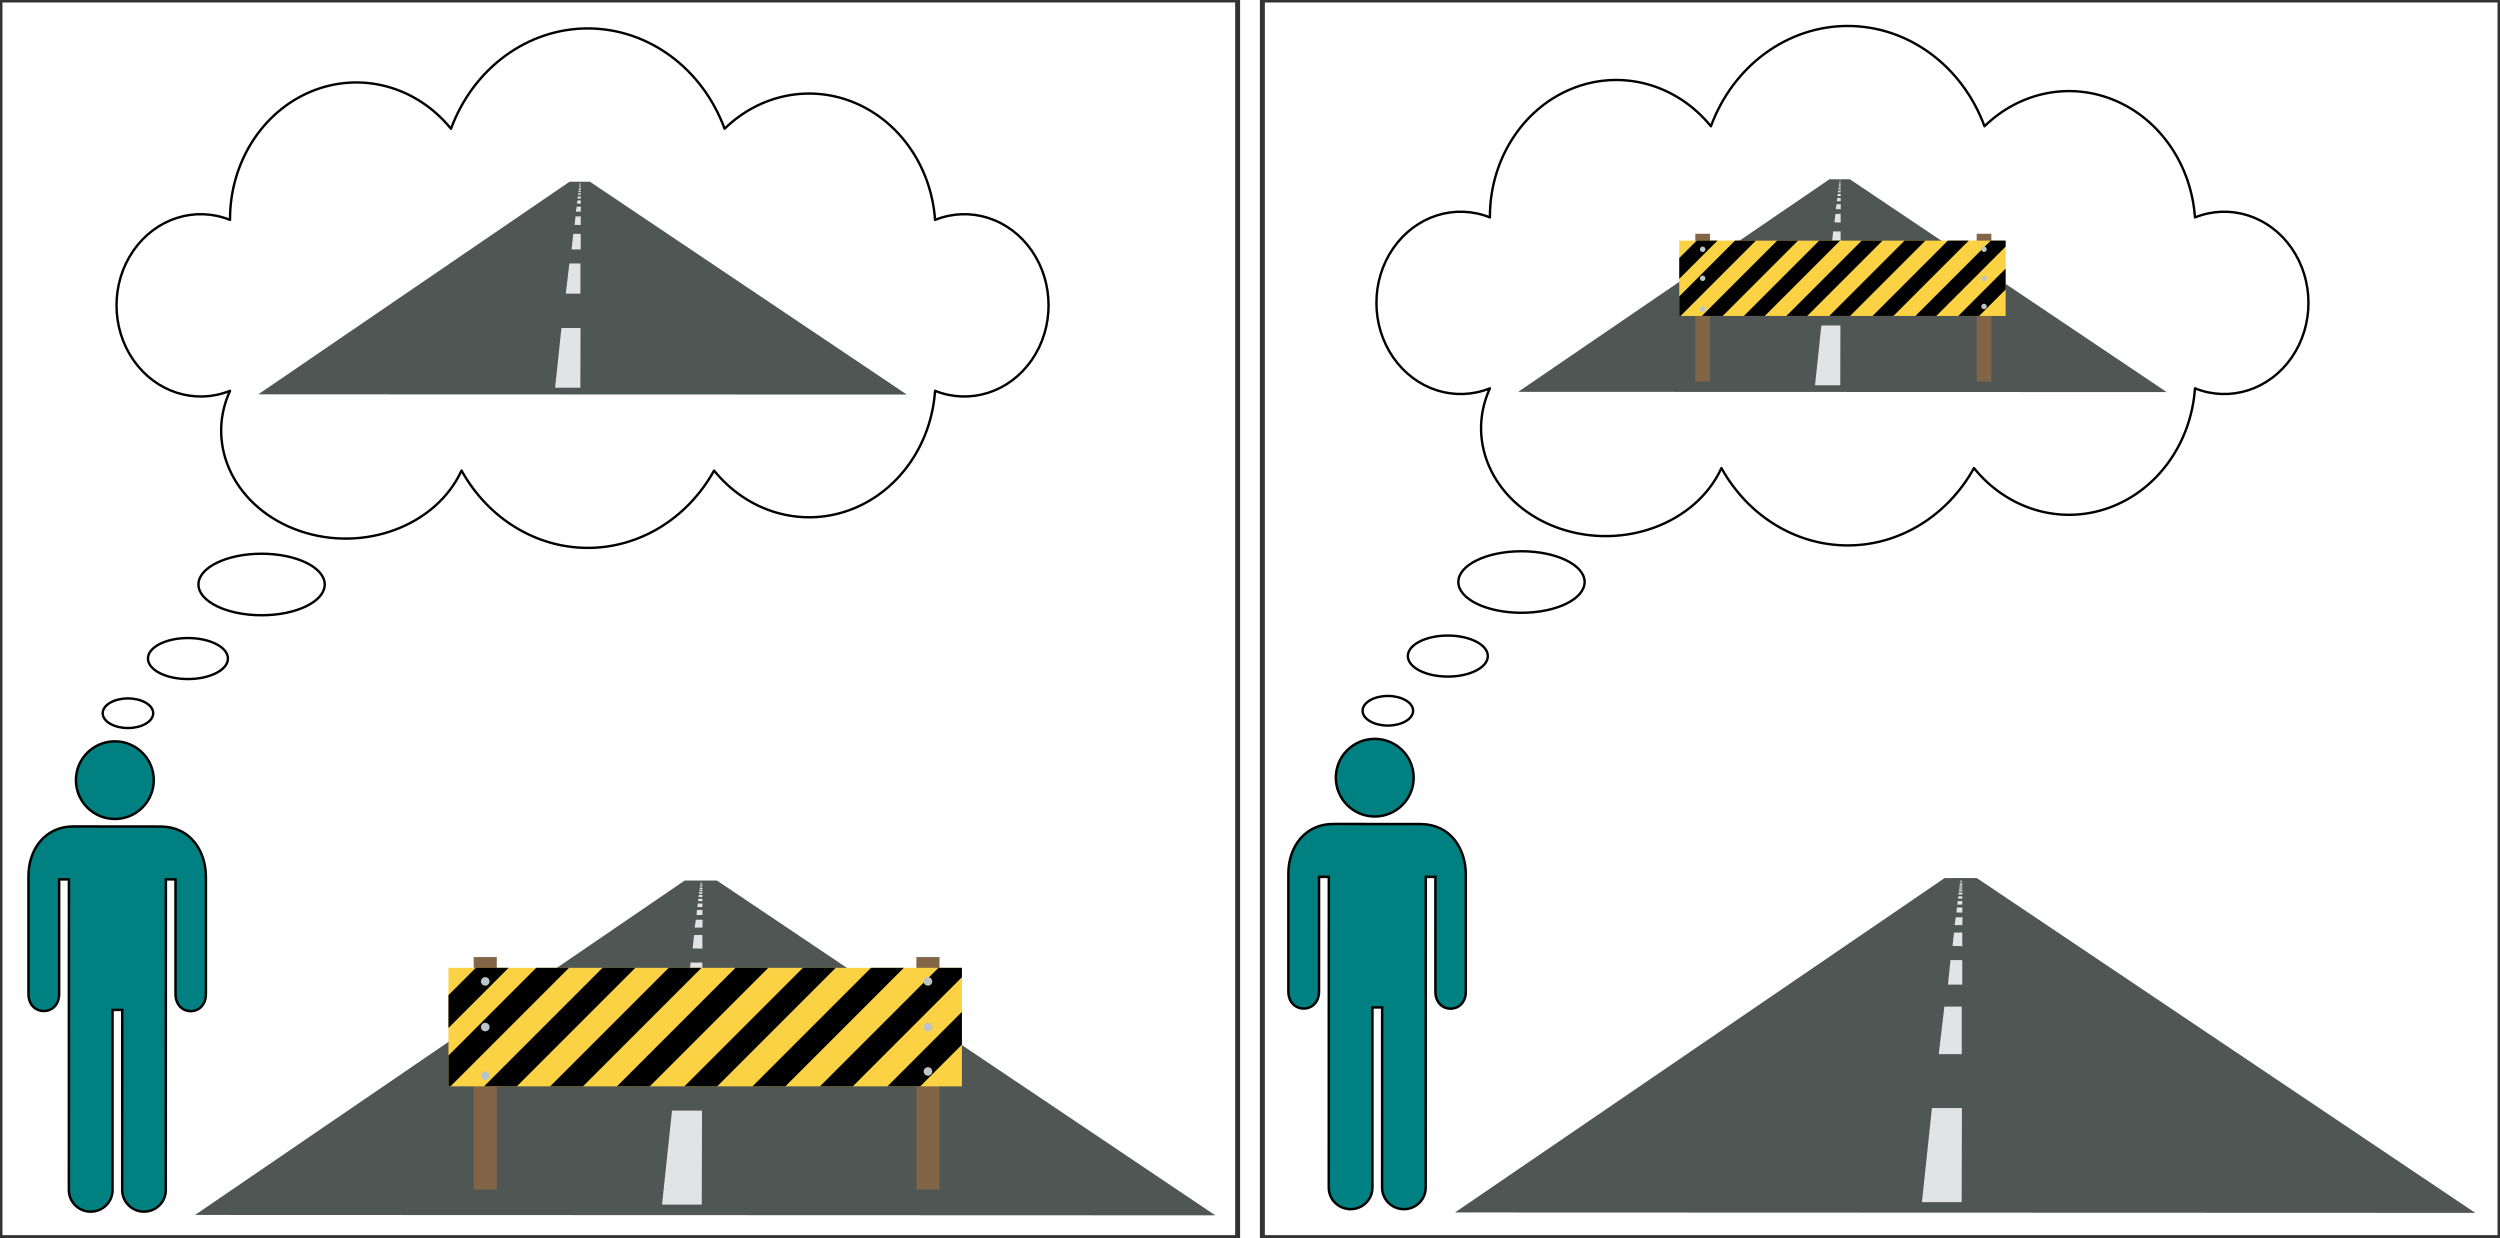
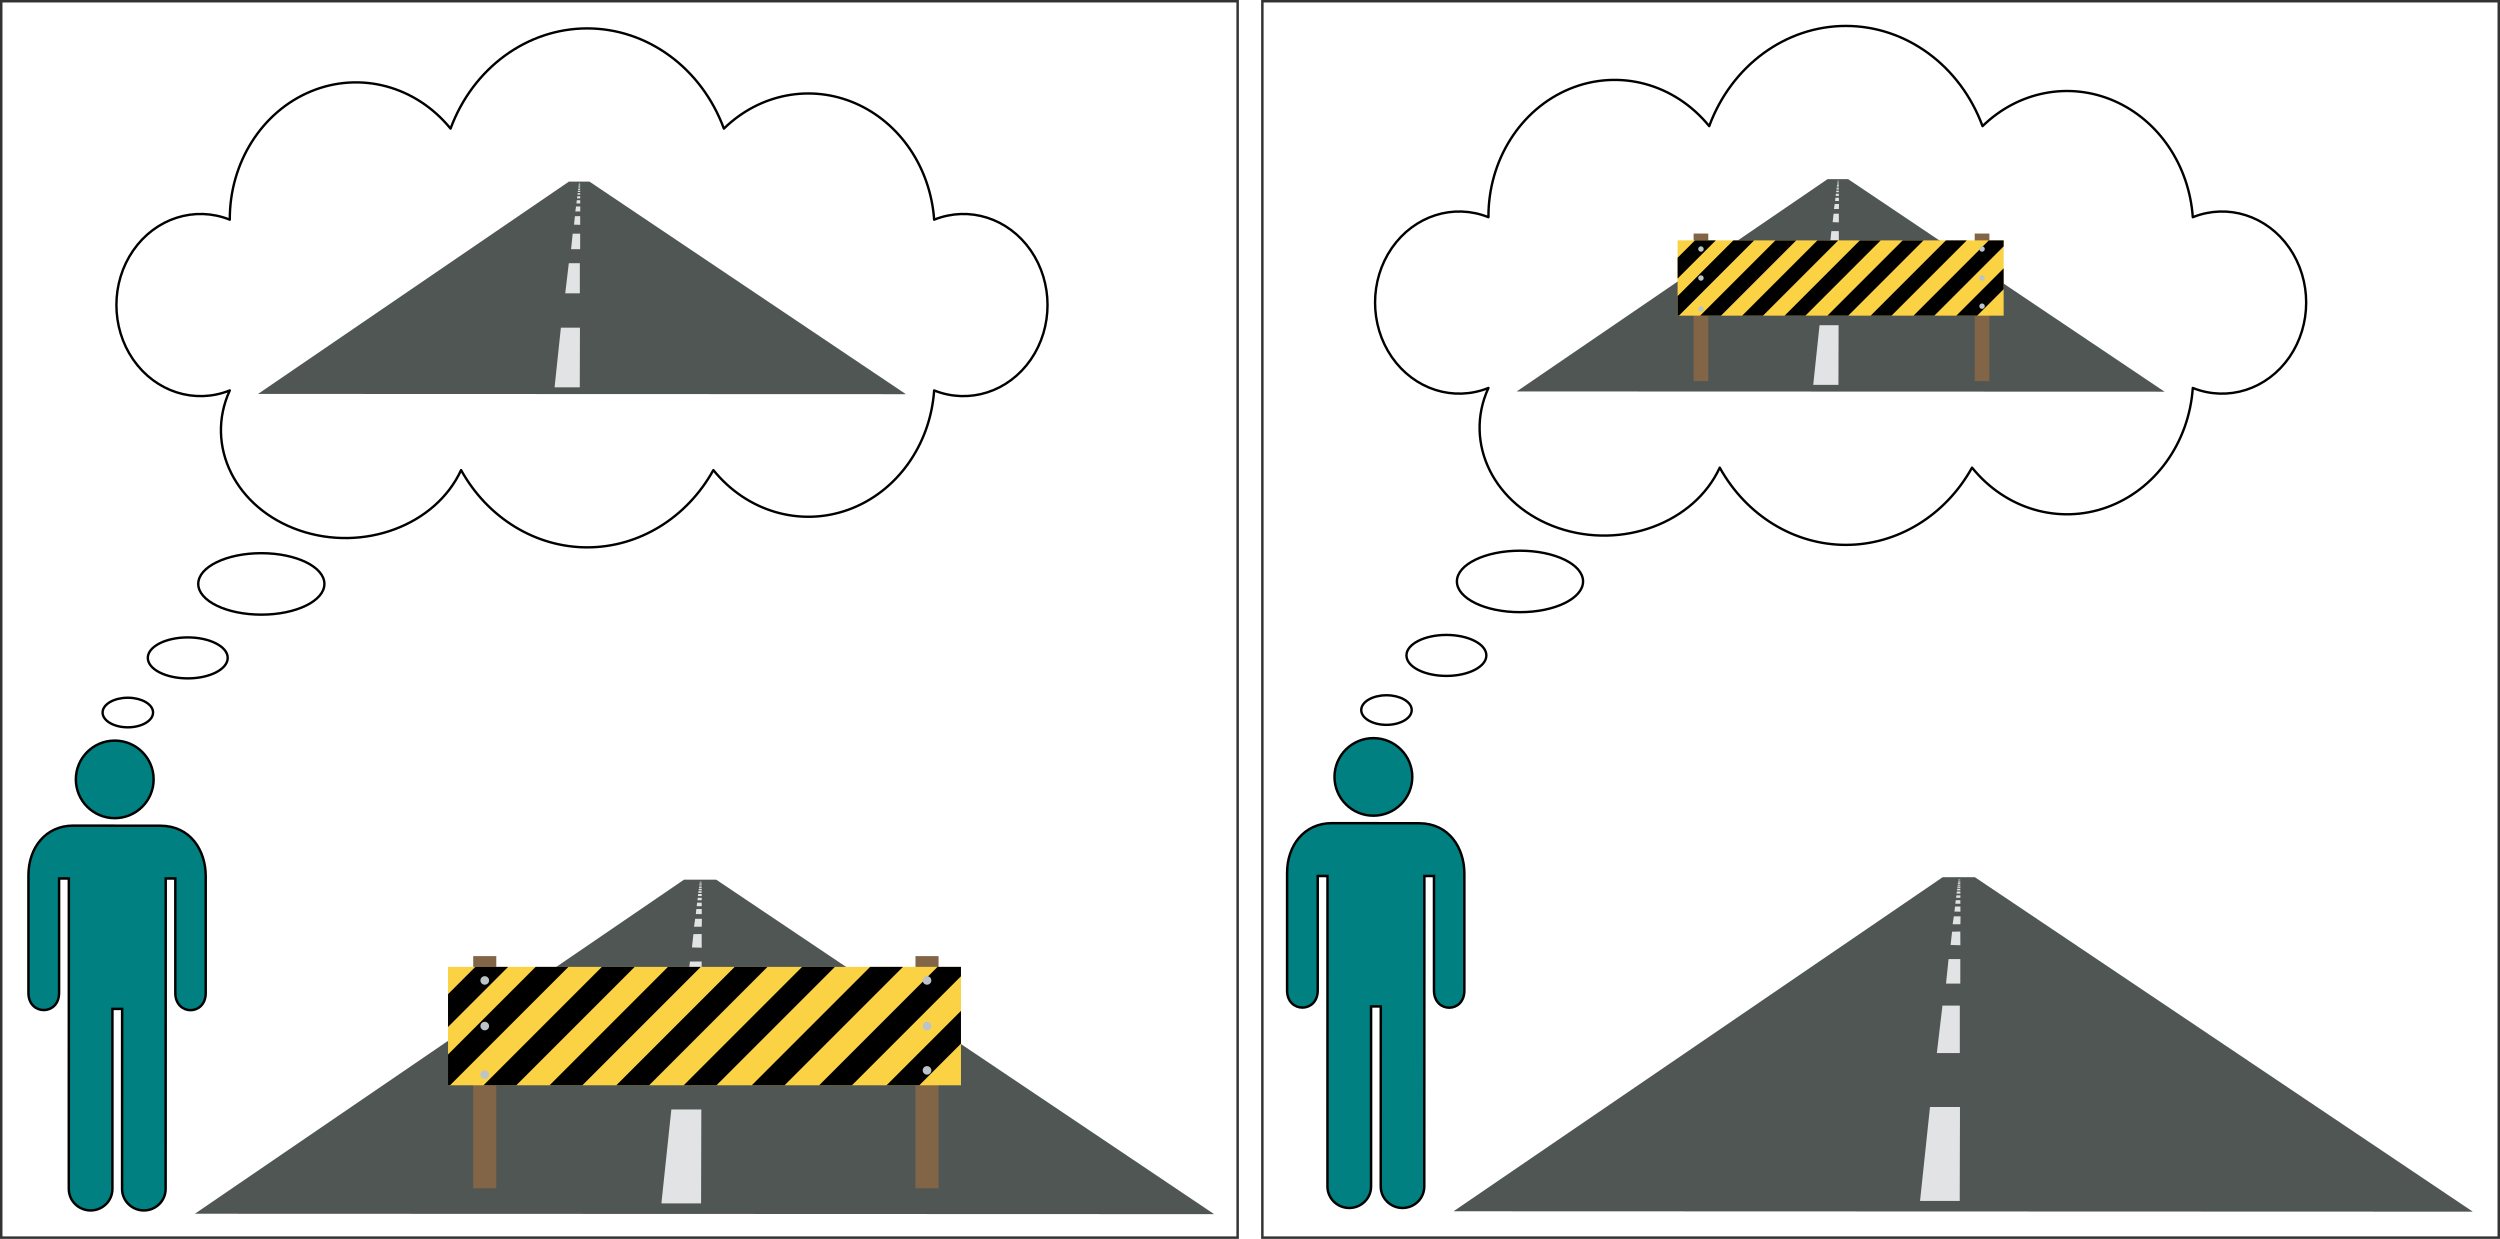
- <svg xmlns="http://www.w3.org/2000/svg" width="1010" height="500" viewBox="0 0 1010 500" version="1.1" id="svg8">
+ <svg xmlns="http://www.w3.org/2000/svg" width="1011" height="501" viewBox="0 0 1011 501" version="1.1" id="svg8">
  <defs id="defs2" />
  <g id="layer8">
-     <rect style="fill:none;stroke:#333333;stroke-width:2;stroke-miterlimit:4;stroke-dasharray:none;stroke-opacity:1" id="rect2659" width="500" height="500" x="510" y="0" />
-     <rect style="fill:none;stroke:#333333;stroke-width:2;stroke-miterlimit:4;stroke-dasharray:none;stroke-opacity:1" id="rect3071" width="500" height="500" x="0" y="0" />
+     <rect style="fill:none;stroke:#333333;stroke-width:1;stroke-miterlimit:4;stroke-dasharray:none;stroke-opacity:1" id="rect2659" width="500" height="500" x="510.5" y="0.5" />
+     <rect style="fill:none;stroke:#333333;stroke-width:1;stroke-miterlimit:4;stroke-dasharray:none;stroke-opacity:1" id="rect3071" width="500" height="500" x="0.5" y="0.5" />
  </g>
  <g id="layer6">
    <g id="g2701" transform="translate(542.5136,295.65)" style="display:inline">
      <g id="g2699" transform="translate(-6.23763,-336.52)">
        <path id="path2661" d="m 249.33,395.61 h 13.034 l 201.36,135.26 -412.2,-0.159 z" style="fill:#505654" />
        <path id="path2663" d="m 240.19,526.52 4.024,-37.98 h 12.126 l -0.102,37.98 z" style="fill:#e1e3e4" />
        <path id="path2665" d="m 246.98,466.73 h 9.293 v -19.205 h -7.021 z" style="fill:#e1e3e4" />
        <path id="path2667" d="m 250.69,438.64 h 5.782 v -9.912 h -4.75 z" style="fill:#e1e3e4" />
        <path id="path2669" d="m 252.55,423.01 3.953,0.118 -0.029,-5.546 -3.333,0.059 z" style="fill:#e1e3e4" />
        <path id="path2671" d="m 253.38,414.63 h 3.134 l 0.059,-3.193 h -2.72 z" style="fill:#e1e3e4" />
        <path id="path2673" d="m 254.11,409.52 2.407,0.025 v -2.07 h -2.188 z" style="fill:#e1e3e4" />
        <path id="path2675" d="m 254.47,406.33 h 2.035 l -0.025,-1.425 h -1.857 z" style="fill:#e1e3e4" />
        <path id="path2677" d="m 254.78,403.94 h 1.705 l 0.025,-0.992 h -1.628 z" style="fill:#e1e3e4" />
        <path id="path2679" d="m 254.96,402.25 h 1.547 v -0.837 h -1.459 z" style="fill:#e1e3e4" />
        <path id="path2681" d="m 255.1,400.94 h 1.395 l -0.013,-0.66 h -1.294 z" style="fill:#e1e3e4" />
        <path id="path2683" d="m 255.25,399.93 h 1.268 l -0.013,-0.558 h -1.192 z" style="fill:#e1e3e4" />
        <path id="path2685" d="m 255.36,399.1 h 1.129 l 0.013,-0.469 h -1.103 z" style="fill:#e1e3e4" />
        <path id="path2687" d="m 255.46,398.37 h 1.015 v -0.355 h -1.002 z" style="fill:#e1e3e4" />
        <path id="path2689" d="m 255.51,397.8 h 0.989 l -0.009,-0.318 h -0.937 z" style="fill:#e1e3e4" />
        <path id="path2691" d="m 255.57,397.33 h 0.906 v -0.209 h -0.872 z" style="fill:#e1e3e4" />
        <path id="path2693" d="m 255.63,396.99 h 0.824 v -0.153 h -0.793 z" style="fill:#e1e3e4" />
        <path id="path2695" d="m 255.67,396.72 h 0.78 l 0.004,-0.109 h -0.776 z" style="fill:#e1e3e4" />
        <path id="path2697" d="m 255.69,396.52 h 0.754 l 0.004,-0.105 h -0.745 z" style="fill:#e1e3e4" />
      </g>
    </g>
    <g id="g3113" transform="translate(33.51363,296.65)" style="display:inline">
      <g id="g3111" transform="translate(-6.23763,-336.52)">
        <path id="path3073" d="m 249.33,395.61 h 13.034 l 201.36,135.26 -412.2,-0.159 z" style="fill:#505654" />
        <path id="path3075" d="m 240.19,526.52 4.024,-37.98 h 12.126 l -0.102,37.98 z" style="fill:#e1e3e4" />
        <path id="path3077" d="m 246.98,466.73 h 9.293 v -19.205 h -7.021 z" style="fill:#e1e3e4" />
        <path id="path3079" d="m 250.69,438.64 h 5.782 v -9.912 h -4.75 z" style="fill:#e1e3e4" />
        <path id="path3081" d="m 252.55,423.01 3.953,0.118 -0.029,-5.546 -3.333,0.059 z" style="fill:#e1e3e4" />
        <path id="path3083" d="m 253.38,414.63 h 3.134 l 0.059,-3.193 h -2.72 z" style="fill:#e1e3e4" />
        <path id="path3085" d="m 254.11,409.52 2.407,0.025 v -2.07 h -2.188 z" style="fill:#e1e3e4" />
        <path id="path3087" d="m 254.47,406.33 h 2.035 l -0.025,-1.425 h -1.857 z" style="fill:#e1e3e4" />
        <path id="path3089" d="m 254.78,403.94 h 1.705 l 0.025,-0.992 h -1.628 z" style="fill:#e1e3e4" />
        <path id="path3091" d="m 254.96,402.25 h 1.547 v -0.837 h -1.459 z" style="fill:#e1e3e4" />
        <path id="path3093" d="m 255.1,400.94 h 1.395 l -0.013,-0.66 h -1.294 z" style="fill:#e1e3e4" />
        <path id="path3095" d="m 255.25,399.93 h 1.268 l -0.013,-0.558 h -1.192 z" style="fill:#e1e3e4" />
        <path id="path3097" d="m 255.36,399.1 h 1.129 l 0.013,-0.469 h -1.103 z" style="fill:#e1e3e4" />
        <path id="path3099" d="m 255.46,398.37 h 1.015 v -0.355 h -1.002 z" style="fill:#e1e3e4" />
        <path id="path3101" d="m 255.51,397.8 h 0.989 l -0.009,-0.318 h -0.937 z" style="fill:#e1e3e4" />
        <path id="path3103" d="m 255.57,397.33 h 0.906 v -0.209 h -0.872 z" style="fill:#e1e3e4" />
        <path id="path3105" d="m 255.63,396.99 h 0.824 v -0.153 h -0.793 z" style="fill:#e1e3e4" />
        <path id="path3107" d="m 255.67,396.72 h 0.78 l 0.004,-0.109 h -0.776 z" style="fill:#e1e3e4" />
        <path id="path3109" d="m 255.69,396.52 h 0.754 l 0.004,-0.105 h -0.745 z" style="fill:#e1e3e4" />
      </g>
    </g>
    <g id="g3161" transform="translate(40.38619,321)" style="display:inline;opacity:1">
      <g style="clip-rule:evenodd;fill-rule:evenodd;stroke-linejoin:round;stroke-miterlimit:1.414" id="g3159" transform="matrix(0.2645833,0,0,0.2645833,109.0225,-185.2282)">
        <g id="g3157">
          <g transform="matrix(0.745668,0,0,0.845083,40.3358,105.252)" id="g3117">
            <rect x="158.595" y="997.476" width="47.305" height="419.847" style="fill:#826547" id="rect3115" />
          </g>
          <g transform="matrix(0.745668,0,0,0.845083,716.296,105.252)" id="g3121">
            <rect x="158.595" y="997.476" width="47.305" height="419.847" style="fill:#826547" id="rect3119" />
          </g>
          <g id="g3155">
            <g id="g3129">
              <g transform="translate(-15.9345,0.592737)" id="g3125">
                <rect x="136.027" y="964.049" width="784.002" height="180.987" style="fill:#fad243" id="rect3123" />
              </g>
              <path d="M 120.092,1098.6 254.05,964.642 h 50.11 L 123.173,1145.63 h -3.081 z m 104.34,47.03 h -50.11 L 355.309,964.642 h 50.11 z m 101,0 h -50.11 L 456.309,964.642 h 50.11 z m 102,0 h -50.11 L 558.309,964.642 h 50.11 z m 103,0 h -50.11 L 661.309,964.642 h 50.11 z m 104,0 h -50.11 L 765.309,964.642 h 50.11 z M 904.094,978.966 737.432,1145.63 h -50.11 L 868.309,964.642 h 35.785 z m 0,103.004 -63.662,63.66 h -50.11 L 904.094,1031.86 Z M 120.092,1056.5 v -50.11 l 41.752,-41.748 h 50.11 z" id="path3127" />
            </g>
            <g transform="translate(-0.0386146,-3.73309)" id="g3133">
              <ellipse cx="176.271" cy="989.131" rx="6.617" ry="6.532" style="fill:#bbc4c9" id="ellipse3131" />
            </g>
            <g transform="translate(-0.0386146,66.004)" id="g3137">
              <ellipse cx="176.271" cy="989.131" rx="6.617" ry="6.532" style="fill:#bbc4c9" id="ellipse3135" />
            </g>
            <g transform="translate(-0.0386146,140.249)" id="g3141">
              <ellipse cx="176.271" cy="989.131" rx="6.617" ry="6.532" style="fill:#bbc4c9" id="ellipse3139" />
            </g>
            <g transform="translate(675.921,133.717)" id="g3145">
              <ellipse cx="176.271" cy="989.131" rx="6.617" ry="6.532" style="fill:#bbc4c9" id="ellipse3143" />
            </g>
            <g transform="translate(675.921,66.004)" id="g3149">
              <ellipse cx="176.271" cy="989.131" rx="6.617" ry="6.532" style="fill:#bbc4c9" id="ellipse3147" />
            </g>
            <g transform="translate(675.921,-3.73309)" id="g3153">
              <ellipse cx="176.271" cy="989.131" rx="6.617" ry="6.532" style="fill:#bbc4c9" id="ellipse3151" />
            </g>
          </g>
        </g>
      </g>
    </g>
  </g>
  <g id="layer4" style="display:inline">
    <g id="g2763" transform="translate(705.7681,67.06422)">
      <g id="g2761">
        <g id="g2759" transform="translate(-185.2681,-68.56143)">
          <rect x="37" y="0" width="0" height="0" fill="none" stroke="#000000" pointer-events="all" id="rect2751" />
          <rect x="0" y="300" width="71.73" height="190" fill="none" stroke="none" pointer-events="all" id="rect2753" />
          <ellipse cx="34.9" cy="315.68" rx="15.726" ry="15.683" fill="transparent" stroke="#000000" pointer-events="all" id="ellipse2755" style="fill:#008080" />
          <path d="m 16.32,481.31 c 0,4.79 3.95,8.69 8.81,8.69 4.88,0 8.83,-3.88 8.83,-8.69 v -72.82 h 3.93 l -0.02,72.82 c 0,4.79 3.95,8.69 8.81,8.69 4.85,0 8.8,-3.88 8.8,-8.69 l 0.04,-125.56 h 3.88 v 46.28 c 0,9.31 12.33,9.31 12.29,0 v -47.26 c 0,-10.28 -6.13,-20.35 -18.35,-20.35 L 18.1,334.38 C 6.96,334.38 0,343.32 0,354.49 v 47.54 c 0,9.25 12.39,9.25 12.39,0 v -46.28 h 3.95 z" fill="none" stroke="#000000" stroke-miterlimit="10" pointer-events="all" id="path2757" style="fill:#008080" />
        </g>
      </g>
    </g>
    <g id="g3175" transform="translate(196.7681,68.06422)">
      <g id="g3173">
        <g id="g3171" transform="translate(-185.2681,-68.56143)">
          <rect x="37" y="0" width="0" height="0" fill="none" stroke="#000000" pointer-events="all" id="rect3163" />
          <rect x="0" y="300" width="71.73" height="190" fill="none" stroke="none" pointer-events="all" id="rect3165" />
          <ellipse cx="34.9" cy="315.68" rx="15.726" ry="15.683" fill="transparent" stroke="#000000" pointer-events="all" id="ellipse3167" style="fill:#008080" />
          <path d="m 16.32,481.31 c 0,4.79 3.95,8.69 8.81,8.69 4.88,0 8.83,-3.88 8.83,-8.69 v -72.82 h 3.93 l -0.02,72.82 c 0,4.79 3.95,8.69 8.81,8.69 4.85,0 8.8,-3.88 8.8,-8.69 l 0.04,-125.56 h 3.88 v 46.28 c 0,9.31 12.33,9.31 12.29,0 v -47.26 c 0,-10.28 -6.13,-20.35 -18.35,-20.35 L 18.1,334.38 C 6.96,334.38 0,343.32 0,354.49 v 47.54 c 0,9.25 12.39,9.25 12.39,0 v -46.28 h 3.95 z" fill="none" stroke="#000000" stroke-miterlimit="10" pointer-events="all" id="path3169" style="fill:#008080" />
        </g>
      </g>
    </g>
  </g>
  <g id="layer7">
    <g id="g2805" transform="matrix(0.6356125,0,0,0.6356125,584.5637,34.87352)" style="display:inline">
      <g id="g2803" transform="translate(-6.23763,-336.52)">
        <path id="path2765" d="m 249.33,395.61 h 13.034 l 201.36,135.26 -412.2,-0.159 z" style="fill:#505654" />
        <path id="path2767" d="m 240.19,526.52 4.024,-37.98 h 12.126 l -0.102,37.98 z" style="fill:#e1e3e4" />
        <path id="path2769" d="m 246.98,466.73 h 9.293 v -19.205 h -7.021 z" style="fill:#e1e3e4" />
        <path id="path2771" d="m 250.69,438.64 h 5.782 v -9.912 h -4.75 z" style="fill:#e1e3e4" />
        <path id="path2773" d="m 252.55,423.01 3.953,0.118 -0.029,-5.546 -3.333,0.059 z" style="fill:#e1e3e4" />
        <path id="path2775" d="m 253.38,414.63 h 3.134 l 0.059,-3.193 h -2.72 z" style="fill:#e1e3e4" />
        <path id="path2777" d="m 254.11,409.52 2.407,0.025 v -2.07 h -2.188 z" style="fill:#e1e3e4" />
        <path id="path2779" d="m 254.47,406.33 h 2.035 l -0.025,-1.425 h -1.857 z" style="fill:#e1e3e4" />
        <path id="path2781" d="m 254.78,403.94 h 1.705 l 0.025,-0.992 h -1.628 z" style="fill:#e1e3e4" />
        <path id="path2783" d="m 254.96,402.25 h 1.547 v -0.837 h -1.459 z" style="fill:#e1e3e4" />
        <path id="path2785" d="m 255.1,400.94 h 1.395 l -0.013,-0.66 h -1.294 z" style="fill:#e1e3e4" />
        <path id="path2787" d="m 255.25,399.93 h 1.268 l -0.013,-0.558 h -1.192 z" style="fill:#e1e3e4" />
        <path id="path2789" d="m 255.36,399.1 h 1.129 l 0.013,-0.469 h -1.103 z" style="fill:#e1e3e4" />
        <path id="path2791" d="m 255.46,398.37 h 1.015 v -0.355 h -1.002 z" style="fill:#e1e3e4" />
        <path id="path2793" d="m 255.51,397.8 h 0.989 l -0.009,-0.318 h -0.937 z" style="fill:#e1e3e4" />
        <path id="path2795" d="m 255.57,397.33 h 0.906 v -0.209 h -0.872 z" style="fill:#e1e3e4" />
        <path id="path2797" d="m 255.63,396.99 h 0.824 v -0.153 h -0.793 z" style="fill:#e1e3e4" />
        <path id="path2799" d="m 255.67,396.72 h 0.78 l 0.004,-0.109 h -0.776 z" style="fill:#e1e3e4" />
        <path id="path2801" d="m 255.69,396.52 h 0.754 l 0.004,-0.105 h -0.745 z" style="fill:#e1e3e4" />
      </g>
    </g>
    <g id="g2853" transform="matrix(0.6356125,0,0,0.6356125,588.9319,52.71901)" style="display:inline;opacity:1">
      <g style="clip-rule:evenodd;fill-rule:evenodd;stroke-linejoin:round;stroke-miterlimit:1.414" id="g2851" transform="matrix(0.2645833,0,0,0.2645833,109.0225,-185.2282)">
        <g id="g2849">
          <g transform="matrix(0.745668,0,0,0.845083,40.3358,105.252)" id="g2809">
            <rect x="158.595" y="997.476" width="47.305" height="419.847" style="fill:#826547" id="rect2807" />
          </g>
          <g transform="matrix(0.745668,0,0,0.845083,716.296,105.252)" id="g2813">
            <rect x="158.595" y="997.476" width="47.305" height="419.847" style="fill:#826547" id="rect2811" />
          </g>
          <g id="g2847">
            <g id="g2821">
              <g transform="translate(-15.9345,0.592737)" id="g2817">
                <rect x="136.027" y="964.049" width="784.002" height="180.987" style="fill:#fad243" id="rect2815" />
              </g>
              <path d="M 120.092,1098.6 254.05,964.642 h 50.11 L 123.173,1145.63 h -3.081 z m 104.34,47.03 h -50.11 L 355.309,964.642 h 50.11 z m 101,0 h -50.11 L 456.309,964.642 h 50.11 z m 102,0 h -50.11 L 558.309,964.642 h 50.11 z m 103,0 h -50.11 L 661.309,964.642 h 50.11 z m 104,0 h -50.11 L 765.309,964.642 h 50.11 z M 904.094,978.966 737.432,1145.63 h -50.11 L 868.309,964.642 h 35.785 z m 0,103.004 -63.662,63.66 h -50.11 L 904.094,1031.86 Z M 120.092,1056.5 v -50.11 l 41.752,-41.748 h 50.11 z" id="path2819" />
            </g>
            <g transform="translate(-0.0386146,-3.73309)" id="g2825">
              <ellipse cx="176.271" cy="989.131" rx="6.617" ry="6.532" style="fill:#bbc4c9" id="ellipse2823" />
            </g>
            <g transform="translate(-0.0386146,66.004)" id="g2829">
              <ellipse cx="176.271" cy="989.131" rx="6.617" ry="6.532" style="fill:#bbc4c9" id="ellipse2827" />
            </g>
            <g transform="translate(-0.0386146,140.249)" id="g2833">
              <ellipse cx="176.271" cy="989.131" rx="6.617" ry="6.532" style="fill:#bbc4c9" id="ellipse2831" />
            </g>
            <g transform="translate(675.921,133.717)" id="g2837">
              <ellipse cx="176.271" cy="989.131" rx="6.617" ry="6.532" style="fill:#bbc4c9" id="ellipse2835" />
            </g>
            <g transform="translate(675.921,66.004)" id="g2841">
              <ellipse cx="176.271" cy="989.131" rx="6.617" ry="6.532" style="fill:#bbc4c9" id="ellipse2839" />
            </g>
            <g transform="translate(675.921,-3.73309)" id="g2845">
              <ellipse cx="176.271" cy="989.131" rx="6.617" ry="6.532" style="fill:#bbc4c9" id="ellipse2843" />
            </g>
          </g>
        </g>
      </g>
    </g>
    <g id="g3217" transform="matrix(0.6356125,0,0,0.6356125,75.56365,35.87352)" style="display:inline">
      <g id="g3215" transform="translate(-6.23763,-336.52)">
        <path id="path3177" d="m 249.33,395.61 h 13.034 l 201.36,135.26 -412.2,-0.159 z" style="fill:#505654" />
        <path id="path3179" d="m 240.19,526.52 4.024,-37.98 h 12.126 l -0.102,37.98 z" style="fill:#e1e3e4" />
        <path id="path3181" d="m 246.98,466.73 h 9.293 v -19.205 h -7.021 z" style="fill:#e1e3e4" />
        <path id="path3183" d="m 250.69,438.64 h 5.782 v -9.912 h -4.75 z" style="fill:#e1e3e4" />
        <path id="path3185" d="m 252.55,423.01 3.953,0.118 -0.029,-5.546 -3.333,0.059 z" style="fill:#e1e3e4" />
        <path id="path3187" d="m 253.38,414.63 h 3.134 l 0.059,-3.193 h -2.72 z" style="fill:#e1e3e4" />
        <path id="path3189" d="m 254.11,409.52 2.407,0.025 v -2.07 h -2.188 z" style="fill:#e1e3e4" />
        <path id="path3191" d="m 254.47,406.33 h 2.035 l -0.025,-1.425 h -1.857 z" style="fill:#e1e3e4" />
        <path id="path3193" d="m 254.78,403.94 h 1.705 l 0.025,-0.992 h -1.628 z" style="fill:#e1e3e4" />
        <path id="path3195" d="m 254.96,402.25 h 1.547 v -0.837 h -1.459 z" style="fill:#e1e3e4" />
        <path id="path3197" d="m 255.1,400.94 h 1.395 l -0.013,-0.66 h -1.294 z" style="fill:#e1e3e4" />
        <path id="path3199" d="m 255.25,399.93 h 1.268 l -0.013,-0.558 h -1.192 z" style="fill:#e1e3e4" />
        <path id="path3201" d="m 255.36,399.1 h 1.129 l 0.013,-0.469 h -1.103 z" style="fill:#e1e3e4" />
        <path id="path3203" d="m 255.46,398.37 h 1.015 v -0.355 h -1.002 z" style="fill:#e1e3e4" />
        <path id="path3205" d="m 255.51,397.8 h 0.989 l -0.009,-0.318 h -0.937 z" style="fill:#e1e3e4" />
        <path id="path3207" d="m 255.57,397.33 h 0.906 v -0.209 h -0.872 z" style="fill:#e1e3e4" />
        <path id="path3209" d="m 255.63,396.99 h 0.824 v -0.153 h -0.793 z" style="fill:#e1e3e4" />
        <path id="path3211" d="m 255.67,396.72 h 0.78 l 0.004,-0.109 h -0.776 z" style="fill:#e1e3e4" />
        <path id="path3213" d="m 255.69,396.52 h 0.754 l 0.004,-0.105 h -0.745 z" style="fill:#e1e3e4" />
      </g>
    </g>
  </g>
  <g id="layer5" style="display:inline">
    <g id="g2863" transform="matrix(0.9745616,0,0,0.9745616,500.071,9.104795)">
      <path d="m 104.512,151.639 c -14.5,5.83 -30.82,0.62 -40.09,-12.8 -9.27,-13.42 -9.27,-31.84 0,-45.26 9.27,-13.41 25.59,-18.62 40.09,-12.79 -0.11,-23.63 13.32,-44.85 33.72,-53.26 20.39,-8.41 43.46,-2.25 57.89,15.47 9.27,-25.11 31.74,-41.58 56.71,-41.58 24.98,0 47.44,16.47 56.71,41.58 14.83,-14.47 35.96,-18.55 54.5,-10.52 18.53,8.02 31.23,26.76 32.75,48.31 14.51,-5.83 30.83,-0.62 40.1,12.79 9.26,13.42 9.26,31.84 0,45.26 -9.27,13.42 -25.59,18.63 -40.1,12.8 -1.58,22.77 -15.63,42.3 -35.65,49.52 -20.01,7.22 -42.07,0.73 -55.96,-16.46 -11.04,19.89 -30.91,32.06 -52.35,32.06 -21.43,0 -41.3,-12.17 -52.34,-32.06 -10.54,22.95 -40.57,34.16 -67.08,25.03 -26.5,-9.13 -39.44,-35.14 -28.9,-58.09 z" fill="none" stroke="#000000" stroke-linejoin="round" stroke-miterlimit="10" pointer-events="all" id="path2855" style="display:inline" />
      <ellipse cx="117.602" cy="231.929" rx="26.174" ry="12.752" fill="transparent" stroke="#000000" pointer-events="all" id="ellipse2857" style="display:inline;fill:none" />
      <ellipse cx="87.072" cy="262.629" rx="16.577" ry="8.502" fill="transparent" stroke="#000000" pointer-events="all" id="ellipse2859" style="display:inline;fill:none" />
      <ellipse cx="62.202" cy="285.299" rx="10.47" ry="6.14" fill="transparent" stroke="#000000" pointer-events="all" id="ellipse2861" style="display:inline;fill:none" />
    </g>
    <g id="g3275" transform="matrix(0.9745616,0,0,0.9745616,-8.929001,10.10479)">
      <path d="m 104.512,151.639 c -14.5,5.83 -30.82,0.62 -40.09,-12.8 -9.27,-13.42 -9.27,-31.84 0,-45.26 9.27,-13.41 25.59,-18.62 40.09,-12.79 -0.11,-23.63 13.32,-44.85 33.72,-53.26 20.39,-8.41 43.46,-2.25 57.89,15.47 9.27,-25.11 31.74,-41.58 56.71,-41.58 24.98,0 47.44,16.47 56.71,41.58 14.83,-14.47 35.96,-18.55 54.5,-10.52 18.53,8.02 31.23,26.76 32.75,48.31 14.51,-5.83 30.83,-0.62 40.1,12.79 9.26,13.42 9.26,31.84 0,45.26 -9.27,13.42 -25.59,18.63 -40.1,12.8 -1.58,22.77 -15.63,42.3 -35.65,49.52 -20.01,7.22 -42.07,0.73 -55.96,-16.46 -11.04,19.89 -30.91,32.06 -52.35,32.06 -21.43,0 -41.3,-12.17 -52.34,-32.06 -10.54,22.95 -40.57,34.16 -67.08,25.03 -26.5,-9.13 -39.44,-35.14 -28.9,-58.09 z" fill="none" stroke="#000000" stroke-linejoin="round" stroke-miterlimit="10" pointer-events="all" id="path3267" style="display:inline" />
      <ellipse cx="117.602" cy="231.929" rx="26.174" ry="12.752" fill="transparent" stroke="#000000" pointer-events="all" id="ellipse3269" style="display:inline;fill:none" />
      <ellipse cx="87.072" cy="262.629" rx="16.577" ry="8.502" fill="transparent" stroke="#000000" pointer-events="all" id="ellipse3271" style="display:inline;fill:none" />
      <ellipse cx="62.202" cy="285.299" rx="10.47" ry="6.14" fill="transparent" stroke="#000000" pointer-events="all" id="ellipse3273" style="display:inline;fill:none" />
    </g>
  </g>
</svg>
